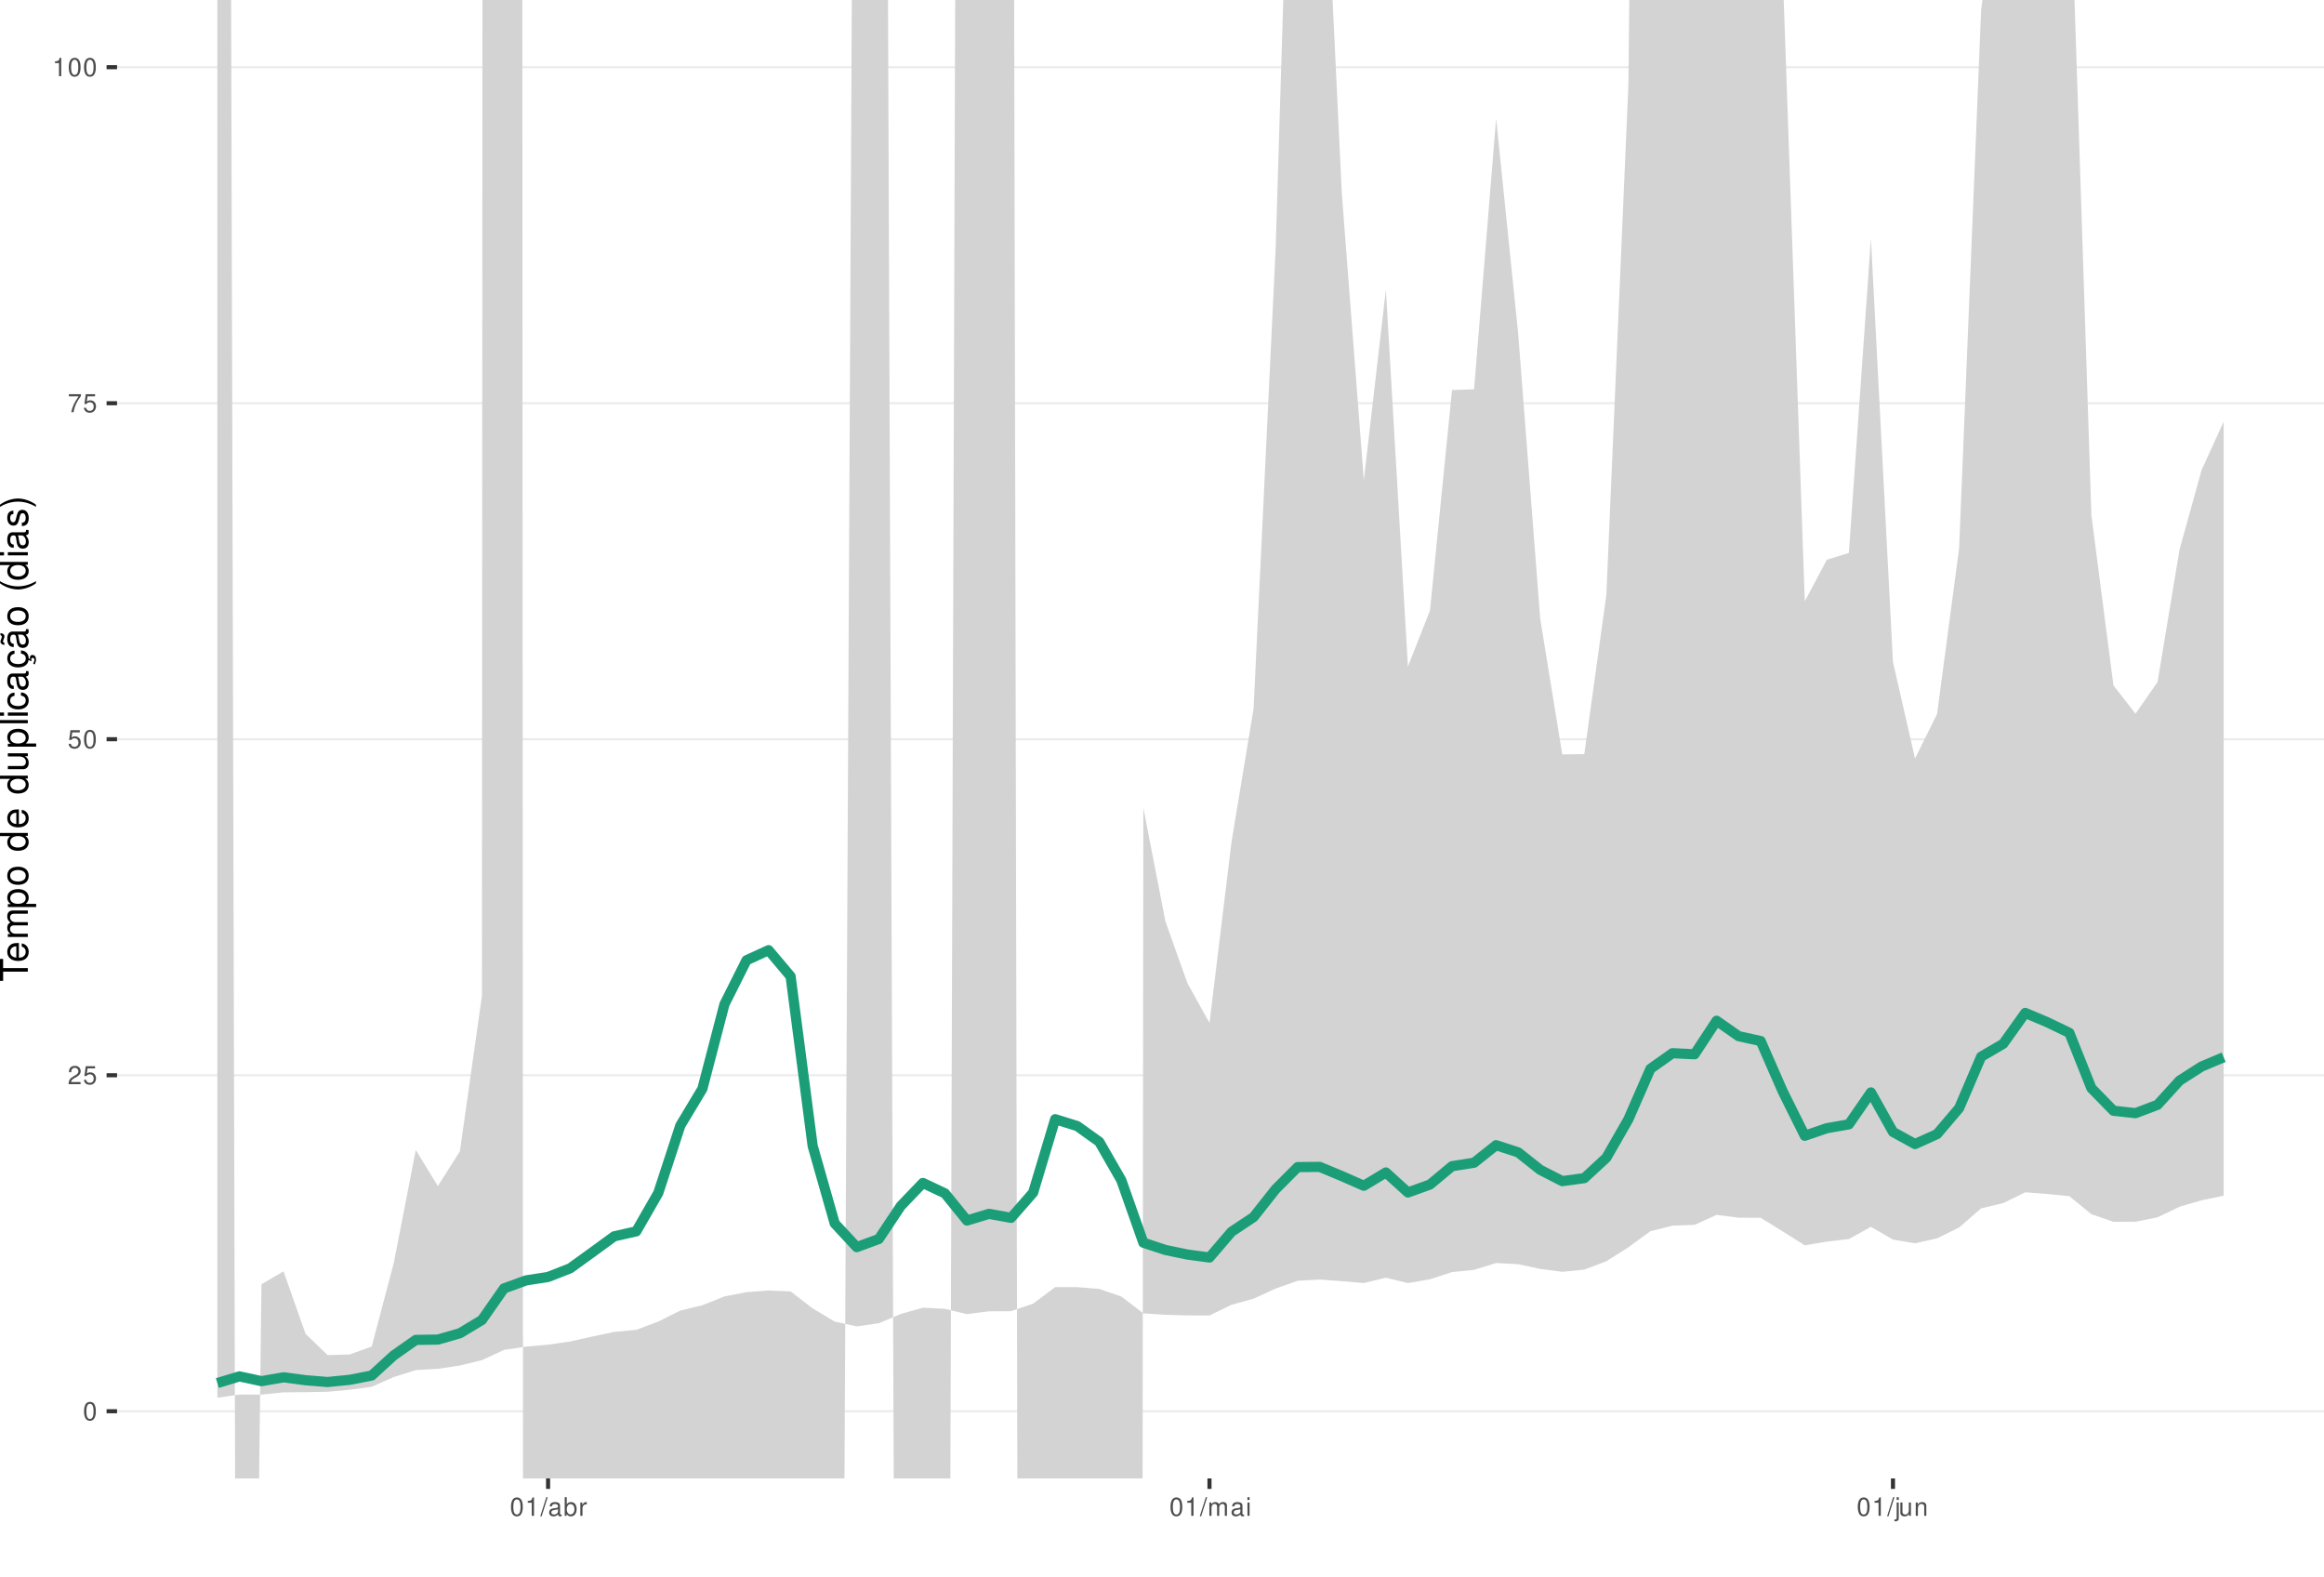
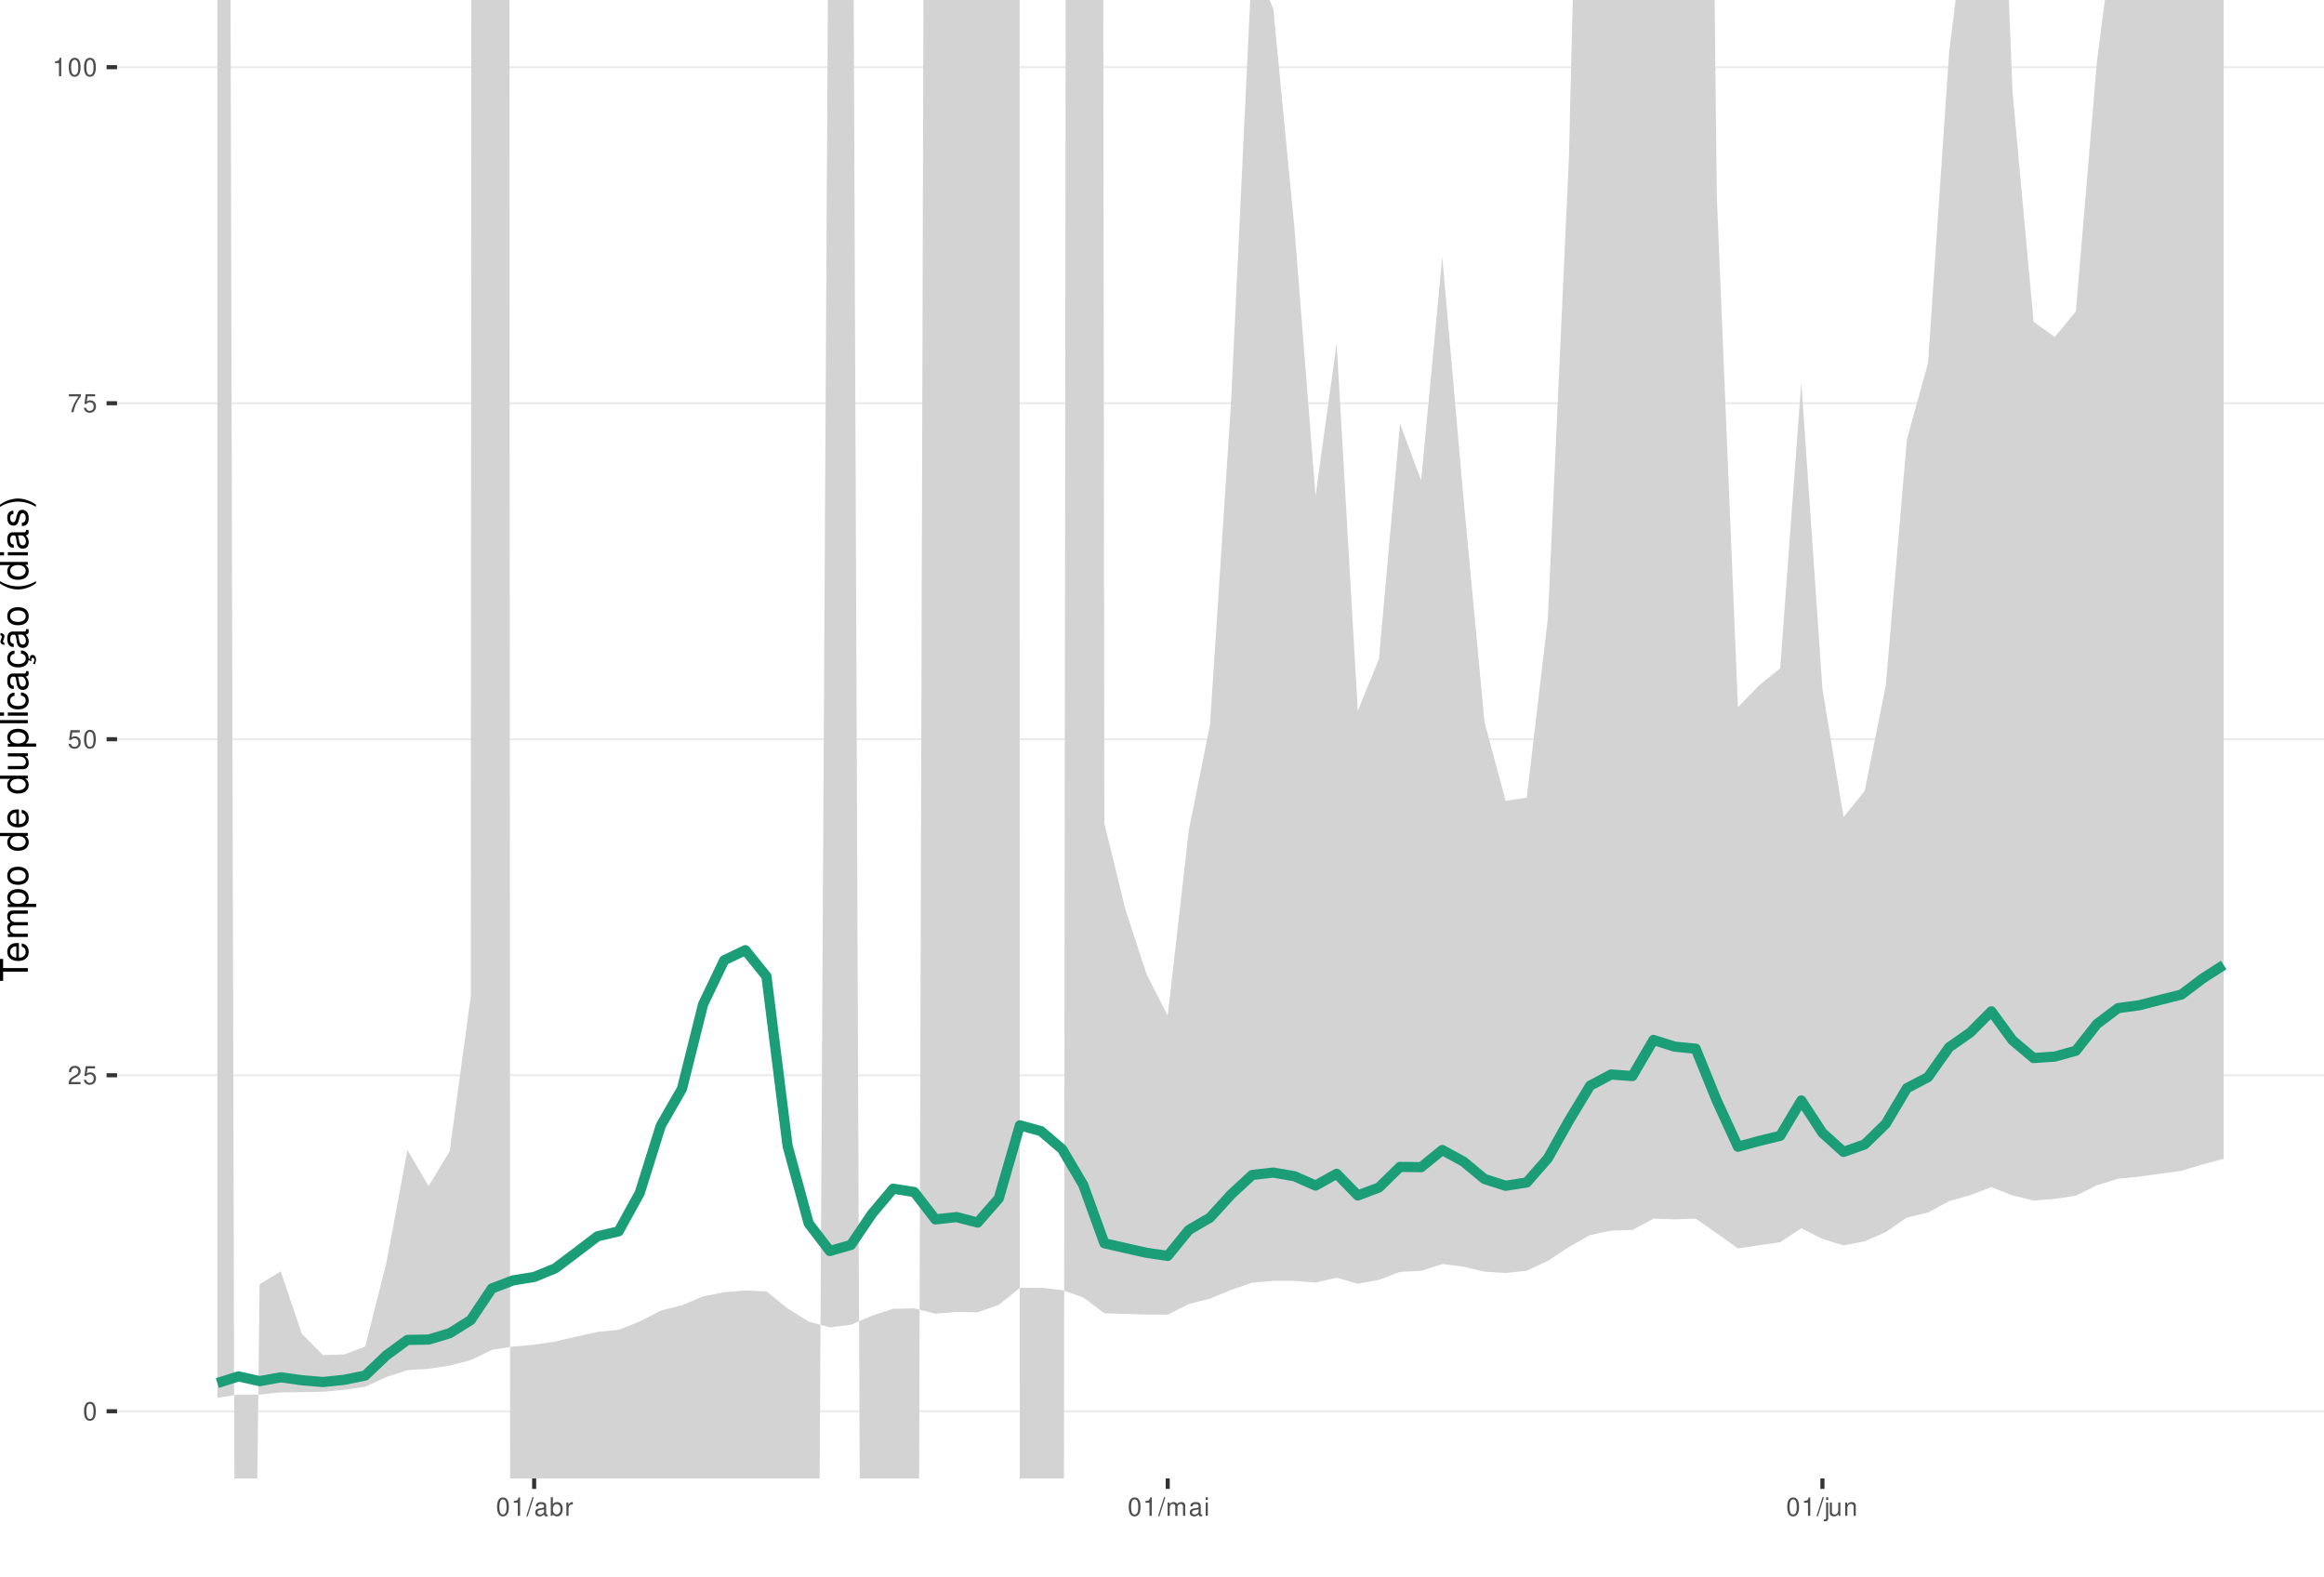
<svg xmlns="http://www.w3.org/2000/svg" xmlns:xlink="http://www.w3.org/1999/xlink" width="609pt" height="413pt" viewBox="0 0 609 413" version="1.1">
  <defs>
    <g>
      <symbol overflow="visible" id="glyph0-0">
        <path style="stroke:none;" d="" />
      </symbol>
      <symbol overflow="visible" id="glyph0-1">
        <path style="stroke:none;" d="M 1.828 -4.812 C 1.391 -4.812 0.984 -4.609 0.75 -4.281 C 0.438 -3.859 0.281 -3.219 0.281 -2.328 C 0.281 -0.703 0.812 0.156 1.828 0.156 C 2.828 0.156 3.375 -0.703 3.375 -2.297 C 3.375 -3.219 3.234 -3.844 2.922 -4.281 C 2.672 -4.625 2.281 -4.812 1.828 -4.812 Z M 1.828 -4.297 C 2.469 -4.297 2.781 -3.641 2.781 -2.344 C 2.781 -0.969 2.469 -0.328 1.812 -0.328 C 1.203 -0.328 0.891 -1 0.891 -2.328 C 0.891 -3.641 1.203 -4.297 1.828 -4.297 Z M 1.828 -4.297 " />
      </symbol>
      <symbol overflow="visible" id="glyph0-2">
        <path style="stroke:none;" d="M 3.375 -0.578 L 0.891 -0.578 C 0.938 -0.984 1.156 -1.234 1.734 -1.578 L 2.406 -1.953 C 3.062 -2.328 3.406 -2.812 3.406 -3.406 C 3.406 -3.812 3.234 -4.188 2.969 -4.438 C 2.688 -4.688 2.344 -4.812 1.891 -4.812 C 1.297 -4.812 0.844 -4.594 0.578 -4.188 C 0.422 -3.938 0.344 -3.641 0.328 -3.141 L 0.922 -3.141 C 0.938 -3.469 0.984 -3.672 1.062 -3.828 C 1.219 -4.125 1.516 -4.297 1.875 -4.297 C 2.406 -4.297 2.797 -3.906 2.797 -3.391 C 2.797 -3.016 2.578 -2.672 2.156 -2.438 L 1.547 -2.078 C 0.562 -1.516 0.281 -1.062 0.219 0 L 3.375 0 Z M 3.375 -0.578 " />
      </symbol>
      <symbol overflow="visible" id="glyph0-3">
        <path style="stroke:none;" d="M 3.172 -4.719 L 0.734 -4.719 L 0.375 -2.156 L 0.922 -2.156 C 1.188 -2.469 1.422 -2.594 1.797 -2.594 C 2.422 -2.594 2.812 -2.156 2.812 -1.453 C 2.812 -0.781 2.422 -0.359 1.781 -0.359 C 1.266 -0.359 0.953 -0.625 0.812 -1.156 L 0.234 -1.156 C 0.312 -0.766 0.375 -0.578 0.516 -0.406 C 0.781 -0.047 1.266 0.156 1.797 0.156 C 2.75 0.156 3.422 -0.547 3.422 -1.531 C 3.422 -2.469 2.797 -3.109 1.891 -3.109 C 1.562 -3.109 1.297 -3.016 1.016 -2.828 L 1.203 -4.141 L 3.172 -4.141 Z M 3.172 -4.719 " />
      </symbol>
      <symbol overflow="visible" id="glyph0-4">
        <path style="stroke:none;" d="M 3.469 -4.719 L 0.312 -4.719 L 0.312 -4.141 L 2.859 -4.141 C 1.734 -2.531 1.266 -1.547 0.922 0 L 1.547 0 C 1.797 -1.516 2.391 -2.812 3.469 -4.234 Z M 3.469 -4.719 " />
      </symbol>
      <symbol overflow="visible" id="glyph0-5">
        <path style="stroke:none;" d="M 1.719 -3.422 L 1.719 0 L 2.312 0 L 2.312 -4.812 L 1.922 -4.812 C 1.719 -4.078 1.578 -3.969 0.672 -3.859 L 0.672 -3.422 Z M 1.719 -3.422 " />
      </symbol>
      <symbol overflow="visible" id="glyph0-6">
        <path style="stroke:none;" d="M 1.531 -4.859 L -0.047 0.141 L 0.312 0.141 L 1.891 -4.859 Z M 1.531 -4.859 " />
      </symbol>
      <symbol overflow="visible" id="glyph0-7">
        <path style="stroke:none;" d="M 3.562 -0.328 C 3.5 -0.312 3.469 -0.312 3.438 -0.312 C 3.25 -0.312 3.141 -0.406 3.141 -0.578 L 3.141 -2.641 C 3.141 -3.25 2.688 -3.594 1.828 -3.594 C 1.312 -3.594 0.906 -3.438 0.672 -3.188 C 0.516 -3 0.453 -2.797 0.438 -2.453 L 0.984 -2.453 C 1.031 -2.875 1.297 -3.078 1.812 -3.078 C 2.312 -3.078 2.594 -2.891 2.594 -2.562 L 2.594 -2.406 C 2.578 -2.172 2.469 -2.078 2.016 -2.031 C 1.219 -1.922 1.109 -1.891 0.891 -1.812 C 0.484 -1.641 0.281 -1.328 0.281 -0.875 C 0.281 -0.25 0.719 0.156 1.422 0.156 C 1.859 0.156 2.219 0 2.609 -0.359 C 2.656 0 2.828 0.156 3.188 0.156 C 3.297 0.156 3.375 0.141 3.562 0.094 Z M 2.594 -1.094 C 2.594 -0.906 2.531 -0.797 2.375 -0.641 C 2.141 -0.438 1.875 -0.328 1.547 -0.328 C 1.109 -0.328 0.859 -0.547 0.859 -0.891 C 0.859 -1.266 1.094 -1.438 1.703 -1.531 C 2.297 -1.609 2.406 -1.641 2.594 -1.719 Z M 2.594 -1.094 " />
      </symbol>
      <symbol overflow="visible" id="glyph0-8">
        <path style="stroke:none;" d="M 0.359 -4.859 L 0.359 0 L 0.859 0 L 0.859 -0.453 C 1.125 -0.047 1.484 0.156 1.969 0.156 C 2.875 0.156 3.484 -0.594 3.484 -1.75 C 3.484 -2.891 2.922 -3.594 1.984 -3.594 C 1.516 -3.594 1.172 -3.406 0.906 -3.016 L 0.906 -4.859 Z M 1.891 -3.062 C 2.5 -3.062 2.906 -2.531 2.906 -1.703 C 2.906 -0.906 2.484 -0.359 1.891 -0.359 C 1.297 -0.359 0.906 -0.906 0.906 -1.719 C 0.906 -2.531 1.297 -3.062 1.891 -3.062 Z M 1.891 -3.062 " />
      </symbol>
      <symbol overflow="visible" id="glyph0-9">
        <path style="stroke:none;" d="M 0.453 -3.484 L 0.453 0 L 1.016 0 L 1.016 -1.812 C 1.031 -2.656 1.375 -3.016 2.141 -3 L 2.141 -3.562 C 2.047 -3.578 1.984 -3.594 1.922 -3.594 C 1.562 -3.594 1.297 -3.375 0.969 -2.859 L 0.969 -3.484 Z M 0.453 -3.484 " />
      </symbol>
      <symbol overflow="visible" id="glyph0-10">
        <path style="stroke:none;" d="M 0.469 -3.484 L 0.469 0 L 1.031 0 L 1.031 -2.188 C 1.031 -2.703 1.391 -3.109 1.844 -3.109 C 2.25 -3.109 2.484 -2.844 2.484 -2.406 L 2.484 0 L 3.047 0 L 3.047 -2.188 C 3.047 -2.703 3.422 -3.109 3.875 -3.109 C 4.266 -3.109 4.516 -2.844 4.516 -2.406 L 4.516 0 L 5.078 0 L 5.078 -2.609 C 5.078 -3.234 4.719 -3.594 4.062 -3.594 C 3.594 -3.594 3.312 -3.453 2.984 -3.062 C 2.781 -3.422 2.5 -3.594 2.047 -3.594 C 1.578 -3.594 1.266 -3.422 0.984 -3 L 0.984 -3.484 Z M 0.469 -3.484 " />
      </symbol>
      <symbol overflow="visible" id="glyph0-11">
        <path style="stroke:none;" d="M 1 -3.484 L 0.453 -3.484 L 0.453 0 L 1 0 Z M 1 -4.859 L 0.438 -4.859 L 0.438 -4.156 L 1 -4.156 Z M 1 -4.859 " />
      </symbol>
      <symbol overflow="visible" id="glyph0-12">
        <path style="stroke:none;" d="M 0.469 -3.484 L 0.469 0.5 C 0.469 0.859 0.359 0.969 0.016 0.969 C -0.031 0.969 -0.047 0.969 -0.125 0.953 L -0.125 1.438 C -0.047 1.438 -0.016 1.453 0.062 1.453 C 0.688 1.453 1.016 1.203 1.016 0.719 L 1.016 -3.484 Z M 1.016 -4.859 L 0.469 -4.859 L 0.469 -4.156 L 1.016 -4.156 Z M 1.016 -4.859 " />
      </symbol>
      <symbol overflow="visible" id="glyph0-13">
        <path style="stroke:none;" d="M 3.203 0 L 3.203 -3.484 L 2.656 -3.484 L 2.656 -1.516 C 2.656 -0.797 2.281 -0.328 1.703 -0.328 C 1.266 -0.328 0.984 -0.594 0.984 -1.016 L 0.984 -3.484 L 0.438 -3.484 L 0.438 -0.797 C 0.438 -0.219 0.859 0.156 1.547 0.156 C 2.062 0.156 2.391 -0.031 2.703 -0.484 L 2.703 0 Z M 3.203 0 " />
      </symbol>
      <symbol overflow="visible" id="glyph0-14">
        <path style="stroke:none;" d="M 0.469 -3.484 L 0.469 0 L 1.031 0 L 1.031 -1.922 C 1.031 -2.641 1.391 -3.109 1.969 -3.109 C 2.406 -3.109 2.688 -2.828 2.688 -2.422 L 2.688 0 L 3.234 0 L 3.234 -2.641 C 3.234 -3.219 2.812 -3.594 2.141 -3.594 C 1.625 -3.594 1.281 -3.391 0.984 -2.906 L 0.984 -3.484 Z M 0.469 -3.484 " />
      </symbol>
      <symbol overflow="visible" id="glyph1-0">
        <path style="stroke:none;" d="" />
      </symbol>
      <symbol overflow="visible" id="glyph1-1">
        <path style="stroke:none;" d="M -6.469 -3.547 L -6.469 -5.938 L -7.297 -5.938 L -7.297 -0.203 L -6.469 -0.203 L -6.469 -2.609 L 0 -2.609 L 0 -3.547 Z M -6.469 -3.547 " />
      </symbol>
      <symbol overflow="visible" id="glyph1-2">
        <path style="stroke:none;" d="M -2.344 -5.125 C -3.141 -5.125 -3.625 -5.062 -4.016 -4.922 C -4.875 -4.578 -5.391 -3.781 -5.391 -2.797 C -5.391 -1.344 -4.281 -0.406 -2.547 -0.406 C -0.812 -0.406 0.234 -1.297 0.234 -2.781 C 0.234 -3.984 -0.453 -4.812 -1.594 -5.016 L -1.594 -4.188 C -0.906 -3.953 -0.547 -3.484 -0.547 -2.812 C -0.547 -2.281 -0.781 -1.828 -1.219 -1.547 C -1.516 -1.344 -1.812 -1.281 -2.344 -1.266 Z M -3.016 -1.297 C -3.984 -1.359 -4.625 -1.953 -4.625 -2.797 C -4.625 -3.641 -3.953 -4.234 -3.016 -4.234 Z M -3.016 -1.297 " />
      </symbol>
      <symbol overflow="visible" id="glyph1-3">
        <path style="stroke:none;" d="M -5.234 -0.703 L 0 -0.703 L 0 -1.547 L -3.297 -1.547 C -4.047 -1.547 -4.656 -2.094 -4.656 -2.766 C -4.656 -3.391 -4.281 -3.734 -3.609 -3.734 L 0 -3.734 L 0 -4.578 L -3.297 -4.578 C -4.047 -4.578 -4.656 -5.125 -4.656 -5.812 C -4.656 -6.422 -4.266 -6.781 -3.609 -6.781 L 0 -6.781 L 0 -7.625 L -3.938 -7.625 C -4.875 -7.625 -5.391 -7.078 -5.391 -6.094 C -5.391 -5.406 -5.188 -4.984 -4.594 -4.484 C -5.156 -4.188 -5.391 -3.766 -5.391 -3.078 C -5.391 -2.375 -5.125 -1.906 -4.5 -1.469 L -5.234 -1.469 Z M -5.234 -0.703 " />
      </symbol>
      <symbol overflow="visible" id="glyph1-4">
        <path style="stroke:none;" d="M 2.188 -0.547 L 2.188 -1.375 L -0.547 -1.375 C -0.016 -1.812 0.234 -2.312 0.234 -2.984 C 0.234 -4.344 -0.859 -5.234 -2.531 -5.234 C -4.297 -5.234 -5.391 -4.375 -5.391 -2.984 C -5.391 -2.266 -5.062 -1.703 -4.453 -1.312 L -5.234 -1.312 L -5.234 -0.547 Z M -4.609 -2.844 C -4.609 -3.766 -3.797 -4.359 -2.547 -4.359 C -1.359 -4.359 -0.547 -3.75 -0.547 -2.844 C -0.547 -1.953 -1.344 -1.375 -2.578 -1.375 C -3.812 -1.375 -4.609 -1.953 -4.609 -2.844 Z M -4.609 -2.844 " />
      </symbol>
      <symbol overflow="visible" id="glyph1-5">
        <path style="stroke:none;" d="M -5.391 -2.719 C -5.391 -1.234 -4.344 -0.359 -2.578 -0.359 C -0.812 -0.359 0.234 -1.234 0.234 -2.734 C 0.234 -4.203 -0.812 -5.094 -2.547 -5.094 C -4.359 -5.094 -5.391 -4.234 -5.391 -2.719 Z M -4.625 -2.734 C -4.625 -3.672 -3.844 -4.234 -2.547 -4.234 C -1.312 -4.234 -0.547 -3.656 -0.547 -2.734 C -0.547 -1.797 -1.312 -1.234 -2.578 -1.234 C -3.844 -1.234 -4.625 -1.797 -4.625 -2.734 Z M -4.625 -2.734 " />
      </symbol>
      <symbol overflow="visible" id="glyph1-6">
        <path style="stroke:none;" d="" />
      </symbol>
      <symbol overflow="visible" id="glyph1-7">
        <path style="stroke:none;" d="M -7.297 -4.953 L -7.297 -4.125 L -4.578 -4.125 C -5.109 -3.766 -5.391 -3.203 -5.391 -2.516 C -5.391 -1.156 -4.297 -0.266 -2.625 -0.266 C -0.859 -0.266 0.234 -1.125 0.234 -2.547 C 0.234 -3.266 -0.047 -3.766 -0.688 -4.203 L 0 -4.203 L 0 -4.953 Z M -4.609 -2.656 C -4.609 -3.547 -3.812 -4.125 -2.562 -4.125 C -1.344 -4.125 -0.547 -3.547 -0.547 -2.656 C -0.547 -1.734 -1.359 -1.125 -2.578 -1.125 C -3.797 -1.125 -4.609 -1.734 -4.609 -2.656 Z M -4.609 -2.656 " />
      </symbol>
      <symbol overflow="visible" id="glyph1-8">
        <path style="stroke:none;" d="M 0 -4.812 L -5.234 -4.812 L -5.234 -3.984 L -2.266 -3.984 C -1.203 -3.984 -0.5 -3.438 -0.5 -2.562 C -0.5 -1.906 -0.906 -1.484 -1.531 -1.484 L -5.234 -1.484 L -5.234 -0.656 L -1.203 -0.656 C -0.328 -0.656 0.234 -1.297 0.234 -2.312 C 0.234 -3.094 -0.047 -3.578 -0.734 -4.062 L 0 -4.062 Z M 0 -4.812 " />
      </symbol>
      <symbol overflow="visible" id="glyph1-9">
        <path style="stroke:none;" d="M -7.297 -1.516 L -7.297 -0.688 L 0 -0.688 L 0 -1.516 Z M -7.297 -1.516 " />
      </symbol>
      <symbol overflow="visible" id="glyph1-10">
        <path style="stroke:none;" d="M -5.234 -1.5 L -5.234 -0.672 L 0 -0.672 L 0 -1.5 Z M -7.297 -1.5 L -7.297 -0.656 L -6.234 -0.656 L -6.234 -1.5 Z M -7.297 -1.5 " />
      </symbol>
      <symbol overflow="visible" id="glyph1-11">
        <path style="stroke:none;" d="M -3.484 -4.703 C -3.984 -4.672 -4.312 -4.562 -4.609 -4.359 C -5.094 -4 -5.391 -3.375 -5.391 -2.641 C -5.391 -1.219 -4.266 -0.312 -2.531 -0.312 C -0.844 -0.312 0.234 -1.203 0.234 -2.625 C 0.234 -3.875 -0.516 -4.672 -1.797 -4.766 L -1.797 -3.938 C -0.953 -3.797 -0.547 -3.359 -0.547 -2.656 C -0.547 -1.734 -1.297 -1.188 -2.531 -1.188 C -3.844 -1.188 -4.625 -1.719 -4.625 -2.625 C -4.625 -3.328 -4.203 -3.766 -3.484 -3.875 Z M -3.484 -4.703 " />
      </symbol>
      <symbol overflow="visible" id="glyph1-12">
        <path style="stroke:none;" d="M -0.484 -5.344 C -0.469 -5.266 -0.469 -5.219 -0.469 -5.172 C -0.469 -4.875 -0.625 -4.719 -0.875 -4.719 L -3.953 -4.719 C -4.891 -4.719 -5.391 -4.047 -5.391 -2.75 C -5.391 -1.984 -5.172 -1.375 -4.781 -1.016 C -4.516 -0.766 -4.203 -0.672 -3.688 -0.656 L -3.688 -1.484 C -4.328 -1.562 -4.625 -1.938 -4.625 -2.719 C -4.625 -3.484 -4.344 -3.891 -3.844 -3.891 L -3.625 -3.891 C -3.266 -3.875 -3.125 -3.703 -3.047 -3.016 C -2.891 -1.844 -2.844 -1.656 -2.719 -1.344 C -2.453 -0.734 -2 -0.422 -1.312 -0.422 C -0.375 -0.422 0.234 -1.078 0.234 -2.141 C 0.234 -2.797 0 -3.328 -0.547 -3.922 C 0 -3.984 0.234 -4.234 0.234 -4.781 C 0.234 -4.953 0.203 -5.062 0.141 -5.344 Z M -1.656 -3.891 C -1.375 -3.891 -1.203 -3.812 -0.969 -3.562 C -0.656 -3.219 -0.5 -2.812 -0.5 -2.312 C -0.5 -1.672 -0.812 -1.297 -1.344 -1.297 C -1.891 -1.297 -2.172 -1.656 -2.297 -2.547 C -2.422 -3.438 -2.453 -3.609 -2.594 -3.891 Z M -1.656 -3.891 " />
      </symbol>
      <symbol overflow="visible" id="glyph1-13">
        <path style="stroke:none;" d="M 0.234 -2.641 C 0.234 -3.875 -0.547 -4.703 -1.797 -4.766 L -1.797 -3.938 C -0.953 -3.797 -0.531 -3.359 -0.531 -2.656 C -0.531 -1.734 -1.281 -1.188 -2.516 -1.188 C -3.844 -1.188 -4.625 -1.719 -4.625 -2.625 C -4.625 -3.328 -4.203 -3.766 -3.484 -3.875 L -3.484 -4.703 C -3.984 -4.672 -4.312 -4.562 -4.609 -4.359 C -5.094 -4 -5.391 -3.375 -5.391 -2.641 C -5.391 -1.219 -4.266 -0.312 -2.531 -0.312 C -1.469 -0.312 -0.625 -0.672 -0.156 -1.312 C 0.047 -1.594 0.125 -1.812 0.203 -2.25 L 0.922 -1.938 L 0.984 -2.062 C 0.938 -2.188 0.906 -2.25 0.906 -2.375 C 0.906 -2.656 1.047 -2.828 1.281 -2.828 C 1.547 -2.828 1.734 -2.594 1.734 -2.297 C 1.734 -2.031 1.672 -1.844 1.438 -1.406 L 1.406 -1.312 L 1.812 -1.094 C 2.078 -1.75 2.141 -1.953 2.141 -2.344 C 2.141 -3.109 1.781 -3.578 1.203 -3.578 C 0.781 -3.578 0.547 -3.297 0.547 -2.797 C 0.547 -2.703 0.547 -2.641 0.562 -2.516 Z M 0.234 -2.641 " />
      </symbol>
      <symbol overflow="visible" id="glyph1-14">
        <path style="stroke:none;" d="M -0.484 -5.344 C -0.469 -5.266 -0.469 -5.219 -0.469 -5.172 C -0.469 -4.875 -0.625 -4.719 -0.875 -4.719 L -3.953 -4.719 C -4.891 -4.719 -5.391 -4.047 -5.391 -2.75 C -5.391 -1.984 -5.172 -1.375 -4.781 -1.016 C -4.516 -0.766 -4.203 -0.672 -3.688 -0.656 L -3.688 -1.484 C -4.328 -1.562 -4.625 -1.938 -4.625 -2.719 C -4.625 -3.484 -4.344 -3.891 -3.844 -3.891 L -3.625 -3.891 C -3.266 -3.875 -3.125 -3.703 -3.047 -3.016 C -2.891 -1.844 -2.844 -1.656 -2.719 -1.344 C -2.453 -0.734 -2 -0.422 -1.312 -0.422 C -0.375 -0.422 0.234 -1.078 0.234 -2.141 C 0.234 -2.797 0 -3.328 -0.547 -3.922 C 0 -3.984 0.234 -4.234 0.234 -4.781 C 0.234 -4.953 0.203 -5.062 0.141 -5.344 Z M -1.656 -3.891 C -1.375 -3.891 -1.203 -3.812 -0.969 -3.562 C -0.656 -3.219 -0.5 -2.812 -0.5 -2.312 C -0.5 -1.672 -0.812 -1.297 -1.344 -1.297 C -1.891 -1.297 -2.172 -1.656 -2.297 -2.547 C -2.422 -3.438 -2.453 -3.609 -2.594 -3.891 Z M -7.172 -3.75 C -6.922 -3.672 -6.812 -3.547 -6.812 -3.375 C -6.812 -3.25 -6.875 -2.984 -6.984 -2.734 C -7.156 -2.312 -7.172 -2.25 -7.172 -2.047 C -7.172 -1.594 -6.797 -1.297 -6.141 -1.188 L -6.141 -1.766 C -6.375 -1.812 -6.5 -1.938 -6.5 -2.094 C -6.5 -2.203 -6.469 -2.344 -6.375 -2.578 C -6.156 -3.156 -6.125 -3.234 -6.125 -3.438 C -6.125 -3.922 -6.484 -4.219 -7.172 -4.312 Z M -7.172 -3.75 " />
      </symbol>
      <symbol overflow="visible" id="glyph1-15">
        <path style="stroke:none;" d="M -7.297 -2.359 C -5.984 -1.359 -4.156 -0.734 -2.594 -0.734 C -1.016 -0.734 0.812 -1.359 2.125 -2.359 L 2.125 -2.906 C 0.688 -2.031 -0.984 -1.547 -2.594 -1.547 C -4.188 -1.547 -5.875 -2.031 -7.297 -2.906 Z M -7.297 -2.359 " />
      </symbol>
      <symbol overflow="visible" id="glyph1-16">
        <path style="stroke:none;" d="M -3.781 -4.375 C -4.812 -4.375 -5.391 -3.688 -5.391 -2.484 C -5.391 -1.266 -4.766 -0.469 -3.797 -0.469 C -2.969 -0.469 -2.578 -0.891 -2.281 -2.125 L -2.094 -2.906 C -1.953 -3.484 -1.734 -3.719 -1.375 -3.719 C -0.875 -3.719 -0.547 -3.234 -0.547 -2.5 C -0.547 -2.047 -0.672 -1.672 -0.891 -1.453 C -1.047 -1.328 -1.188 -1.266 -1.562 -1.219 L -1.562 -0.344 C -0.344 -0.375 0.234 -1.062 0.234 -2.438 C 0.234 -3.75 -0.422 -4.594 -1.438 -4.594 C -2.203 -4.594 -2.641 -4.156 -2.891 -3.109 L -3.078 -2.312 C -3.234 -1.625 -3.453 -1.344 -3.828 -1.344 C -4.312 -1.344 -4.625 -1.766 -4.625 -2.453 C -4.625 -3.125 -4.328 -3.484 -3.781 -3.5 Z M -3.781 -4.375 " />
      </symbol>
      <symbol overflow="visible" id="glyph1-17">
        <path style="stroke:none;" d="M 2.125 -0.938 C 0.812 -1.938 -1.016 -2.562 -2.578 -2.562 C -4.156 -2.562 -5.984 -1.938 -7.297 -0.938 L -7.297 -0.375 C -5.859 -1.266 -4.188 -1.75 -2.578 -1.75 C -0.984 -1.75 0.703 -1.266 2.125 -0.375 Z M 2.125 -0.938 " />
      </symbol>
    </g>
    <clipPath id="clip1">
      <path d="M 30.672 0 L 609 0 L 609 387.328 L 30.672 387.328 Z M 30.672 0 " />
    </clipPath>
    <clipPath id="clip2">
      <path d="M 30.672 369 L 609 369 L 609 370 L 30.672 370 Z M 30.672 369 " />
    </clipPath>
    <clipPath id="clip3">
      <path d="M 30.672 281 L 609 281 L 609 282 L 30.672 282 Z M 30.672 281 " />
    </clipPath>
    <clipPath id="clip4">
      <path d="M 30.672 193 L 609 193 L 609 194 L 30.672 194 Z M 30.672 193 " />
    </clipPath>
    <clipPath id="clip5">
      <path d="M 30.672 105 L 609 105 L 609 106 L 30.672 106 Z M 30.672 105 " />
    </clipPath>
    <clipPath id="clip6">
      <path d="M 30.672 17 L 609 17 L 609 18 L 30.672 18 Z M 30.672 17 " />
    </clipPath>
    <clipPath id="clip7">
      <path d="M 56 0 L 583 0 L 583 387.328 L 56 387.328 Z M 56 0 " />
    </clipPath>
  </defs>
  <g id="surface16">
    <rect x="0" y="0" width="609" height="413" style="fill:rgb(100%,100%,100%);fill-opacity:1;stroke:none;" />
    <rect x="0" y="0" width="609" height="413" style="fill:rgb(100%,100%,100%);fill-opacity:1;stroke:none;" />
    <path style="fill:none;stroke-width:1.067;stroke-linecap:round;stroke-linejoin:round;stroke:rgb(100%,100%,100%);stroke-opacity:1;stroke-miterlimit:10;" d="M 0 413 L 609 413 L 609 0 L 0 0 Z M 0 413 " />
    <g clip-path="url(#clip1)" clip-rule="nonzero">
      <path style=" stroke:none;fill-rule:nonzero;fill:rgb(100%,100%,100%);fill-opacity:1;" d="M 30.672 387.328 L 609 387.328 L 609 0 L 30.672 0 Z M 30.672 387.328 " />
    </g>
    <g clip-path="url(#clip2)" clip-rule="nonzero">
      <path style="fill:none;stroke-width:0.533;stroke-linecap:butt;stroke-linejoin:round;stroke:rgb(92.157%,92.157%,92.157%);stroke-opacity:1;stroke-miterlimit:10;" d="M 30.672 369.723 L 609 369.723 " />
    </g>
    <g clip-path="url(#clip3)" clip-rule="nonzero">
      <path style="fill:none;stroke-width:0.533;stroke-linecap:butt;stroke-linejoin:round;stroke:rgb(92.157%,92.157%,92.157%);stroke-opacity:1;stroke-miterlimit:10;" d="M 30.672 281.695 L 609 281.695 " />
    </g>
    <g clip-path="url(#clip4)" clip-rule="nonzero">
      <path style="fill:none;stroke-width:0.533;stroke-linecap:butt;stroke-linejoin:round;stroke:rgb(92.157%,92.157%,92.157%);stroke-opacity:1;stroke-miterlimit:10;" d="M 30.672 193.664 L 609 193.664 " />
    </g>
    <g clip-path="url(#clip5)" clip-rule="nonzero">
      <path style="fill:none;stroke-width:0.533;stroke-linecap:butt;stroke-linejoin:round;stroke:rgb(92.157%,92.157%,92.157%);stroke-opacity:1;stroke-miterlimit:10;" d="M 30.672 105.637 L 609 105.637 " />
    </g>
    <g clip-path="url(#clip6)" clip-rule="nonzero">
      <path style="fill:none;stroke-width:0.533;stroke-linecap:butt;stroke-linejoin:round;stroke:rgb(92.157%,92.157%,92.157%);stroke-opacity:1;stroke-miterlimit:10;" d="M 30.672 17.605 L 609 17.605 " />
    </g>
    <g clip-path="url(#clip7)" clip-rule="nonzero">
-       <path style=" stroke:none;fill-rule:nonzero;fill:rgb(82.745%,82.745%,82.745%);fill-opacity:1;" d="M 60.566 0 L 61.676 413 L 67.578 413 L 68.516 336.453 L 74.293 333.07 L 80.07 349.434 L 85.848 355.004 L 91.625 354.848 L 97.402 352.762 L 103.18 330.91 L 108.957 301.273 L 114.734 310.723 L 120.512 301.629 L 126.289 260.906 L 126.426 0 L 136.879 0 L 137.062 413 L 221.168 413 L 223.215 0 L 232.699 0 L 234.297 413 L 248.961 413 L 250.301 0 L 265.754 0 L 266.652 413 L 299.387 413 L 299.613 211.629 L 305.391 241.375 L 311.168 257.586 L 316.945 267.996 L 322.723 220.52 L 328.5 185.629 L 334.281 65.109 L 336.277 0 L 349.203 0 L 351.613 50.57 L 357.391 125.801 L 363.168 75.875 L 368.945 174.617 L 374.723 159.945 L 380.5 102.176 L 386.277 101.992 L 392.055 31.012 L 397.832 87.352 L 403.609 162.094 L 409.387 197.645 L 415.164 197.566 L 420.941 155.844 L 426.719 22.211 L 426.949 0 L 467.422 0 L 472.941 157.523 L 478.719 146.648 L 484.496 144.848 L 490.273 62.457 L 496.051 173.438 L 501.828 198.723 L 507.605 187.059 L 513.383 143.641 L 519.16 2.469 L 519.496 0 L 543.625 0 L 548.047 135.004 L 553.824 179.547 L 559.602 186.984 L 565.379 178.676 L 571.156 143.922 L 576.934 123.098 L 582.711 110.48 L 582.711 313.258 L 576.934 314.449 L 571.156 316.141 L 565.379 318.918 L 559.602 320.074 L 553.824 320.09 L 548.047 318.102 L 542.27 313.371 L 536.492 312.801 L 530.715 312.359 L 524.938 315.191 L 519.16 316.566 L 513.383 321.574 L 507.605 324.422 L 501.828 325.723 L 496.051 324.754 L 490.273 321.402 L 484.496 324.613 L 478.719 325.266 L 472.941 326.254 L 467.164 322.609 L 461.383 319.047 L 455.605 319.016 L 449.828 318.273 L 444.051 320.887 L 438.273 321.113 L 432.496 322.539 L 426.719 326.762 L 420.941 330.426 L 415.164 332.617 L 409.387 333.188 L 403.609 332.43 L 397.832 331.195 L 392.055 330.887 L 386.277 332.676 L 380.5 333.262 L 374.723 335.145 L 368.945 336.145 L 363.168 334.734 L 357.391 336.133 L 351.613 335.641 L 345.836 335.223 L 340.059 335.535 L 334.281 337.578 L 328.5 340.23 L 322.723 341.828 L 316.945 344.633 L 311.168 344.617 L 305.391 344.453 L 299.613 344.074 L 293.836 339.664 L 288.059 337.68 L 282.281 337.203 L 276.504 337.199 L 270.727 341.535 L 264.949 343.508 L 259.172 343.539 L 253.395 344.281 L 247.617 342.887 L 241.84 342.605 L 236.062 344.23 L 230.285 346.664 L 224.508 347.492 L 218.73 346.227 L 212.953 342.773 L 207.176 338.328 L 201.398 338.082 L 195.621 338.52 L 189.84 339.637 L 184.062 341.945 L 178.285 343.344 L 172.508 346.219 L 166.73 348.395 L 160.953 348.938 L 155.176 350.152 L 149.398 351.449 L 143.621 352.285 L 137.844 352.781 L 132.066 353.652 L 126.289 356.336 L 120.512 357.746 L 114.734 358.602 L 108.957 358.949 L 103.18 360.758 L 97.402 363.309 L 91.625 364.09 L 85.848 364.617 L 80.07 364.727 L 74.293 364.77 L 68.516 365.367 L 62.738 365.344 L 56.957 366.188 L 56.957 0 Z M 60.566 0 " />
-     </g>
-     <path style="fill:none;stroke-width:2.667;stroke-linecap:butt;stroke-linejoin:round;stroke:rgb(10.588%,61.961%,46.667%);stroke-opacity:1;stroke-miterlimit:10;" d="M 56.957 362.336 L 62.738 360.59 L 68.516 361.836 L 74.293 360.832 L 80.07 361.594 L 85.848 362.066 L 91.625 361.488 L 97.402 360.363 L 103.18 355.09 L 108.957 351.031 L 114.734 350.945 L 120.512 349.289 L 126.289 345.816 L 132.066 337.547 L 137.844 335.441 L 143.621 334.543 L 149.398 332.277 L 155.176 328.105 L 160.953 323.895 L 166.73 322.59 L 172.508 312.523 L 178.285 294.863 L 184.062 285.246 L 189.84 263.109 L 195.621 251.574 L 201.398 248.93 L 207.176 255.785 L 212.953 300.199 L 218.73 320.512 L 224.508 326.727 L 230.285 324.598 L 236.062 315.934 L 241.84 309.914 L 247.617 312.637 L 253.395 319.754 L 259.172 318.008 L 264.949 319.051 L 270.727 312.453 L 276.504 293.207 L 282.281 295.004 L 288.059 299.137 L 293.836 309.195 L 299.613 325.559 L 305.391 327.469 L 311.168 328.672 L 316.945 329.445 L 322.723 322.695 L 328.5 318.855 L 334.281 311.539 L 340.059 305.754 L 345.836 305.703 L 351.613 308.109 L 357.391 310.648 L 363.168 307.164 L 368.945 312.406 L 374.723 310.332 L 380.5 305.523 L 386.277 304.613 L 392.055 300.02 L 397.832 301.898 L 403.609 306.473 L 409.387 309.434 L 415.164 308.652 L 420.941 303.309 L 426.719 293.23 L 432.496 280.008 L 438.273 275.918 L 444.051 276.199 L 449.828 267.418 L 455.605 271.457 L 461.383 272.734 L 467.164 285.941 L 472.941 297.547 L 478.719 295.566 L 484.496 294.562 L 490.273 286.199 L 496.051 296.539 L 501.828 299.723 L 507.605 297.109 L 513.383 290.32 L 519.16 276.836 L 524.938 273.461 L 530.715 265.367 L 536.492 267.809 L 542.27 270.59 L 548.047 285.078 L 553.824 290.992 L 559.602 291.629 L 565.379 289.445 L 571.156 283.098 L 576.934 279.406 L 582.711 276.977 " />
+       <path style=" stroke:none;fill-rule:nonzero;fill:rgb(82.745%,82.745%,82.745%);fill-opacity:1;" d="M 60.414 0 L 61.477 413 L 67.133 413 L 68.027 336.453 L 73.562 333.07 L 79.098 349.434 L 84.629 355.004 L 90.164 354.848 L 95.699 352.762 L 101.234 330.91 L 106.766 301.273 L 112.301 310.723 L 117.836 301.629 L 123.371 260.906 L 123.5 0 L 133.512 0 L 133.688 413 L 214.648 413 L 216.938 0 L 223.711 0 L 225.395 413 L 240.777 413 L 241.992 0 L 267.191 0 L 267.238 413 L 278.773 413 L 279.262 0 L 289.109 0 L 289.398 215.75 L 294.93 238.309 L 300.465 255.246 L 306 266.109 L 311.535 217.422 L 317.07 189.934 L 322.602 105.258 L 327.609 0 L 332.691 0 L 333.672 2.379 L 339.207 59.812 L 344.738 129.84 L 350.273 89.949 L 355.809 186.219 L 361.344 172.656 L 366.875 110.977 L 372.41 125.875 L 377.945 67.262 L 383.48 130.227 L 389.016 189.203 L 394.547 209.812 L 400.082 208.965 L 405.617 162.016 L 411.152 40.824 L 412.133 0 L 449.309 0 L 449.891 51.43 L 455.426 185.289 L 460.957 179.559 L 466.492 175.086 L 472.027 100.047 L 477.562 180.41 L 483.098 214.039 L 488.629 207.227 L 494.164 179.547 L 499.699 115.125 L 505.234 95.125 L 510.766 13.676 L 512.465 0 L 526.426 0 L 527.371 23.91 L 532.902 84.316 L 538.438 88.293 L 543.973 81.582 L 549.508 15.961 L 551.582 0 L 582.711 0 L 582.711 303.605 L 577.18 305.051 L 571.645 306.73 L 566.109 307.488 L 560.574 308.262 L 555.043 308.809 L 549.508 310.512 L 543.973 313.258 L 538.438 314.09 L 532.902 314.512 L 527.371 313.191 L 521.836 311.016 L 516.301 313.105 L 510.766 314.688 L 505.234 317.664 L 499.699 318.98 L 494.164 322.785 L 488.629 325.207 L 483.098 326.27 L 477.562 324.559 L 472.027 321.793 L 466.492 325.441 L 460.957 326.234 L 455.426 327.07 L 449.891 323.117 L 444.355 319.277 L 438.82 319.434 L 433.289 319.27 L 427.754 322.23 L 422.219 322.406 L 416.684 323.562 L 411.152 326.68 L 405.617 330.316 L 400.082 332.902 L 394.547 333.508 L 389.016 333.152 L 383.48 331.852 L 377.945 331.152 L 372.41 332.941 L 366.875 333.207 L 361.344 335.312 L 355.809 336.324 L 350.273 334.742 L 344.738 336.02 L 339.207 335.559 L 333.672 335.566 L 328.137 336.047 L 322.602 337.938 L 317.07 340.219 L 311.535 341.609 L 306 344.418 L 300.465 344.395 L 294.93 344.215 L 289.398 344.062 L 283.863 339.891 L 278.328 337.988 L 272.793 337.367 L 267.262 337.414 L 261.727 341.852 L 256.191 343.801 L 250.656 343.715 L 245.125 344.172 L 239.59 342.766 L 234.055 342.883 L 228.52 344.676 L 222.984 347.062 L 217.453 347.762 L 211.918 346.227 L 206.383 342.773 L 200.848 338.328 L 195.316 338.082 L 189.781 338.52 L 184.246 339.637 L 178.711 341.945 L 173.18 343.344 L 167.645 346.219 L 162.109 348.395 L 156.574 348.938 L 151.043 350.152 L 145.508 351.449 L 139.973 352.285 L 134.438 352.781 L 128.902 353.652 L 123.371 356.336 L 117.836 357.746 L 112.301 358.602 L 106.766 358.949 L 101.234 360.758 L 95.699 363.309 L 90.164 364.09 L 84.629 364.617 L 79.098 364.727 L 73.562 364.77 L 68.027 365.367 L 62.492 365.344 L 56.957 366.188 L 56.957 0 Z M 60.414 0 " />
+     </g>
+     <path style="fill:none;stroke-width:2.667;stroke-linecap:butt;stroke-linejoin:round;stroke:rgb(10.588%,61.961%,46.667%);stroke-opacity:1;stroke-miterlimit:10;" d="M 56.957 362.336 L 62.492 360.59 L 68.027 361.836 L 73.562 360.832 L 79.098 361.594 L 84.629 362.066 L 90.164 361.488 L 95.699 360.363 L 101.234 355.09 L 106.766 351.031 L 112.301 350.945 L 117.836 349.289 L 123.371 345.816 L 128.902 337.547 L 134.438 335.441 L 139.973 334.543 L 145.508 332.277 L 151.043 328.105 L 156.574 323.895 L 162.109 322.59 L 167.645 312.523 L 173.18 294.863 L 178.711 285.246 L 184.246 263.109 L 189.781 251.574 L 195.316 248.93 L 200.848 255.785 L 206.383 300.199 L 211.918 320.512 L 217.453 327.742 L 222.984 326.152 L 228.52 317.977 L 234.055 311.41 L 239.59 312.293 L 245.125 319.469 L 250.656 318.852 L 256.191 320.293 L 261.727 313.965 L 267.262 294.812 L 272.793 296.336 L 278.328 301.055 L 283.863 310.426 L 289.398 325.707 L 294.93 326.973 L 300.465 328.219 L 306 329.023 L 311.535 322.23 L 317.07 319.008 L 322.602 312.941 L 328.137 307.816 L 333.672 307.195 L 339.207 308.148 L 344.738 310.594 L 350.273 307.512 L 355.809 313.188 L 361.344 311.113 L 366.875 305.703 L 372.41 305.777 L 377.945 301.285 L 383.48 304.301 L 389.016 308.883 L 394.547 310.648 L 400.082 309.785 L 405.617 303.461 L 411.152 293.578 L 416.684 284.422 L 422.219 281.492 L 427.754 281.914 L 433.289 272.449 L 438.82 274.195 L 444.355 274.742 L 449.891 288.398 L 455.426 300.426 L 460.957 298.918 L 466.492 297.559 L 472.027 288.312 L 477.562 296.777 L 483.098 301.77 L 488.629 299.82 L 494.164 294.418 L 499.699 285.09 L 505.234 282.184 L 510.766 274.371 L 516.301 270.496 L 521.836 264.945 L 527.371 272.535 L 532.902 277.188 L 538.438 276.809 L 543.973 275.281 L 549.508 268.266 L 555.043 264.109 L 560.574 263.367 L 566.109 261.941 L 571.645 260.555 L 577.18 256.359 L 582.711 252.812 " />
    <g style="fill:rgb(30.196%,30.196%,30.196%);fill-opacity:1;">
      <use xlink:href="#glyph0-1" x="21.738" y="372.07" />
    </g>
    <g style="fill:rgb(30.196%,30.196%,30.196%);fill-opacity:1;">
      <use xlink:href="#glyph0-2" x="17.738" y="284.043" />
      <use xlink:href="#glyph0-3" x="21.738" y="284.043" />
    </g>
    <g style="fill:rgb(30.196%,30.196%,30.196%);fill-opacity:1;">
      <use xlink:href="#glyph0-3" x="17.738" y="196.012" />
      <use xlink:href="#glyph0-1" x="21.738" y="196.012" />
    </g>
    <g style="fill:rgb(30.196%,30.196%,30.196%);fill-opacity:1;">
      <use xlink:href="#glyph0-4" x="17.738" y="107.984" />
      <use xlink:href="#glyph0-3" x="21.738" y="107.984" />
    </g>
    <g style="fill:rgb(30.196%,30.196%,30.196%);fill-opacity:1;">
      <use xlink:href="#glyph0-5" x="13.738" y="19.953" />
      <use xlink:href="#glyph0-1" x="17.738" y="19.953" />
      <use xlink:href="#glyph0-1" x="21.738" y="19.953" />
    </g>
    <path style="fill:none;stroke-width:1.067;stroke-linecap:butt;stroke-linejoin:round;stroke:rgb(20%,20%,20%);stroke-opacity:1;stroke-miterlimit:10;" d="M 27.93 369.723 L 30.672 369.723 " />
    <path style="fill:none;stroke-width:1.067;stroke-linecap:butt;stroke-linejoin:round;stroke:rgb(20%,20%,20%);stroke-opacity:1;stroke-miterlimit:10;" d="M 27.93 281.695 L 30.672 281.695 " />
    <path style="fill:none;stroke-width:1.067;stroke-linecap:butt;stroke-linejoin:round;stroke:rgb(20%,20%,20%);stroke-opacity:1;stroke-miterlimit:10;" d="M 27.93 193.664 L 30.672 193.664 " />
    <path style="fill:none;stroke-width:1.067;stroke-linecap:butt;stroke-linejoin:round;stroke:rgb(20%,20%,20%);stroke-opacity:1;stroke-miterlimit:10;" d="M 27.93 105.637 L 30.672 105.637 " />
    <path style="fill:none;stroke-width:1.067;stroke-linecap:butt;stroke-linejoin:round;stroke:rgb(20%,20%,20%);stroke-opacity:1;stroke-miterlimit:10;" d="M 27.93 17.605 L 30.672 17.605 " />
-     <path style="fill:none;stroke-width:1.067;stroke-linecap:butt;stroke-linejoin:round;stroke:rgb(20%,20%,20%);stroke-opacity:1;stroke-miterlimit:10;" d="M 143.621 390.07 L 143.621 387.328 " />
-     <path style="fill:none;stroke-width:1.067;stroke-linecap:butt;stroke-linejoin:round;stroke:rgb(20%,20%,20%);stroke-opacity:1;stroke-miterlimit:10;" d="M 316.945 390.07 L 316.945 387.328 " />
-     <path style="fill:none;stroke-width:1.067;stroke-linecap:butt;stroke-linejoin:round;stroke:rgb(20%,20%,20%);stroke-opacity:1;stroke-miterlimit:10;" d="M 496.051 390.07 L 496.051 387.328 " />
-     <g style="fill:rgb(30.196%,30.196%,30.196%);fill-opacity:1;">
-       <use xlink:href="#glyph0-1" x="133.621" y="397.109" />
-       <use xlink:href="#glyph0-5" x="137.621" y="397.109" />
-       <use xlink:href="#glyph0-6" x="141.621" y="397.109" />
-       <use xlink:href="#glyph0-7" x="143.621" y="397.109" />
-       <use xlink:href="#glyph0-8" x="147.621" y="397.109" />
-       <use xlink:href="#glyph0-9" x="151.621" y="397.109" />
-     </g>
-     <g style="fill:rgb(30.196%,30.196%,30.196%);fill-opacity:1;">
-       <use xlink:href="#glyph0-1" x="306.445" y="397.109" />
-       <use xlink:href="#glyph0-5" x="310.445" y="397.109" />
-       <use xlink:href="#glyph0-6" x="314.445" y="397.109" />
-       <use xlink:href="#glyph0-10" x="316.445" y="397.109" />
-       <use xlink:href="#glyph0-7" x="322.445" y="397.109" />
-       <use xlink:href="#glyph0-11" x="326.445" y="397.109" />
-     </g>
-     <g style="fill:rgb(30.196%,30.196%,30.196%);fill-opacity:1;">
-       <use xlink:href="#glyph0-1" x="486.551" y="397.109" />
-       <use xlink:href="#glyph0-5" x="490.551" y="397.109" />
-       <use xlink:href="#glyph0-6" x="494.551" y="397.109" />
-       <use xlink:href="#glyph0-12" x="496.551" y="397.109" />
-       <use xlink:href="#glyph0-13" x="497.551" y="397.109" />
-       <use xlink:href="#glyph0-14" x="501.551" y="397.109" />
+     <path style="fill:none;stroke-width:1.067;stroke-linecap:butt;stroke-linejoin:round;stroke:rgb(20%,20%,20%);stroke-opacity:1;stroke-miterlimit:10;" d="M 139.973 390.07 L 139.973 387.328 " />
+     <path style="fill:none;stroke-width:1.067;stroke-linecap:butt;stroke-linejoin:round;stroke:rgb(20%,20%,20%);stroke-opacity:1;stroke-miterlimit:10;" d="M 306 390.07 L 306 387.328 " />
+     <path style="fill:none;stroke-width:1.067;stroke-linecap:butt;stroke-linejoin:round;stroke:rgb(20%,20%,20%);stroke-opacity:1;stroke-miterlimit:10;" d="M 477.562 390.07 L 477.562 387.328 " />
+     <g style="fill:rgb(30.196%,30.196%,30.196%);fill-opacity:1;">
+       <use xlink:href="#glyph0-1" x="129.973" y="397.109" />
+       <use xlink:href="#glyph0-5" x="133.973" y="397.109" />
+       <use xlink:href="#glyph0-6" x="137.973" y="397.109" />
+       <use xlink:href="#glyph0-7" x="139.973" y="397.109" />
+       <use xlink:href="#glyph0-8" x="143.973" y="397.109" />
+       <use xlink:href="#glyph0-9" x="147.973" y="397.109" />
+     </g>
+     <g style="fill:rgb(30.196%,30.196%,30.196%);fill-opacity:1;">
+       <use xlink:href="#glyph0-1" x="295.5" y="397.109" />
+       <use xlink:href="#glyph0-5" x="299.5" y="397.109" />
+       <use xlink:href="#glyph0-6" x="303.5" y="397.109" />
+       <use xlink:href="#glyph0-10" x="305.5" y="397.109" />
+       <use xlink:href="#glyph0-7" x="311.5" y="397.109" />
+       <use xlink:href="#glyph0-11" x="315.5" y="397.109" />
+     </g>
+     <g style="fill:rgb(30.196%,30.196%,30.196%);fill-opacity:1;">
+       <use xlink:href="#glyph0-1" x="468.062" y="397.109" />
+       <use xlink:href="#glyph0-5" x="472.062" y="397.109" />
+       <use xlink:href="#glyph0-6" x="476.062" y="397.109" />
+       <use xlink:href="#glyph0-12" x="478.062" y="397.109" />
+       <use xlink:href="#glyph0-13" x="479.062" y="397.109" />
+       <use xlink:href="#glyph0-14" x="483.062" y="397.109" />
    </g>
    <g style="fill:rgb(0%,0%,0%);fill-opacity:1;">
      <use xlink:href="#glyph1-1" x="7.29" y="257.164" />
      <use xlink:href="#glyph1-2" x="7.29" y="252.164" />
      <use xlink:href="#glyph1-3" x="7.29" y="246.164" />
      <use xlink:href="#glyph1-4" x="7.29" y="238.164" />
      <use xlink:href="#glyph1-5" x="7.29" y="232.164" />
      <use xlink:href="#glyph1-6" x="7.29" y="226.164" />
      <use xlink:href="#glyph1-7" x="7.29" y="223.164" />
      <use xlink:href="#glyph1-2" x="7.29" y="217.164" />
      <use xlink:href="#glyph1-6" x="7.29" y="211.164" />
      <use xlink:href="#glyph1-7" x="7.29" y="208.164" />
      <use xlink:href="#glyph1-8" x="7.29" y="202.164" />
      <use xlink:href="#glyph1-4" x="7.29" y="196.164" />
      <use xlink:href="#glyph1-9" x="7.29" y="190.164" />
      <use xlink:href="#glyph1-10" x="7.29" y="188.164" />
      <use xlink:href="#glyph1-11" x="7.29" y="186.164" />
      <use xlink:href="#glyph1-12" x="7.29" y="181.164" />
      <use xlink:href="#glyph1-13" x="7.29" y="175.164" />
      <use xlink:href="#glyph1-14" x="7.29" y="170.164" />
      <use xlink:href="#glyph1-5" x="7.29" y="164.164" />
      <use xlink:href="#glyph1-6" x="7.29" y="158.164" />
      <use xlink:href="#glyph1-15" x="7.29" y="155.164" />
      <use xlink:href="#glyph1-7" x="7.29" y="152.164" />
      <use xlink:href="#glyph1-10" x="7.29" y="146.164" />
      <use xlink:href="#glyph1-12" x="7.29" y="144.164" />
      <use xlink:href="#glyph1-16" x="7.29" y="138.164" />
      <use xlink:href="#glyph1-17" x="7.29" y="133.164" />
    </g>
  </g>
</svg>
